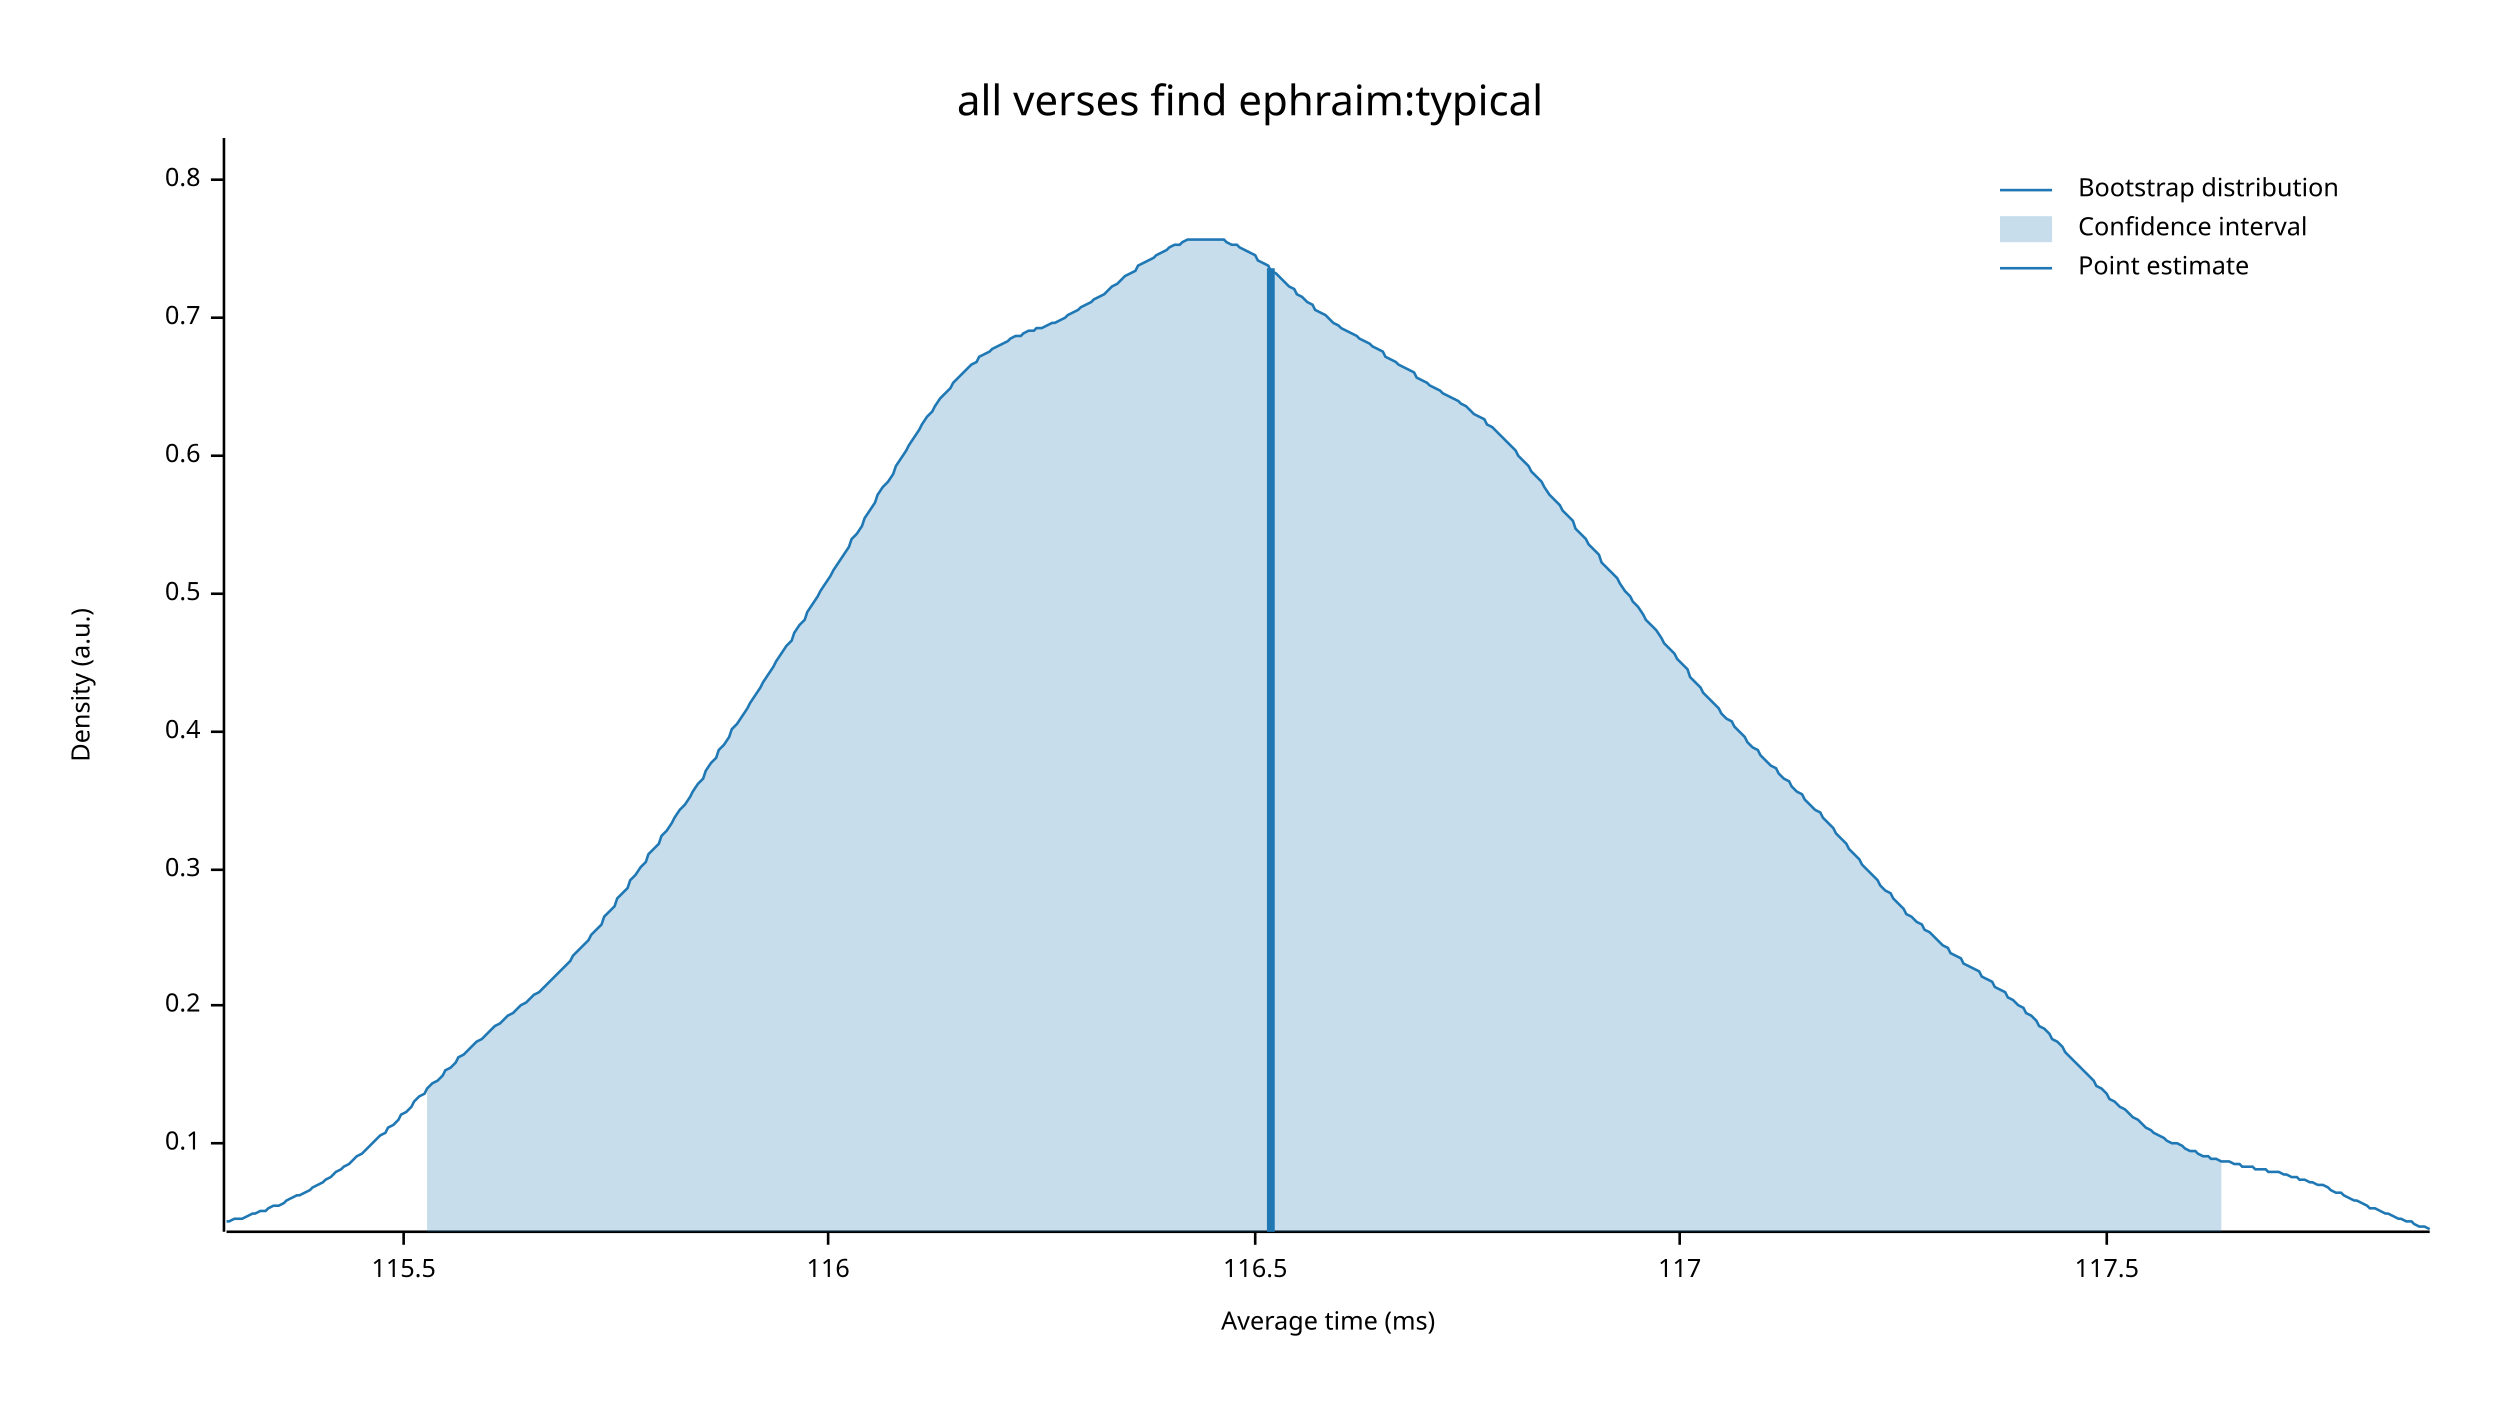
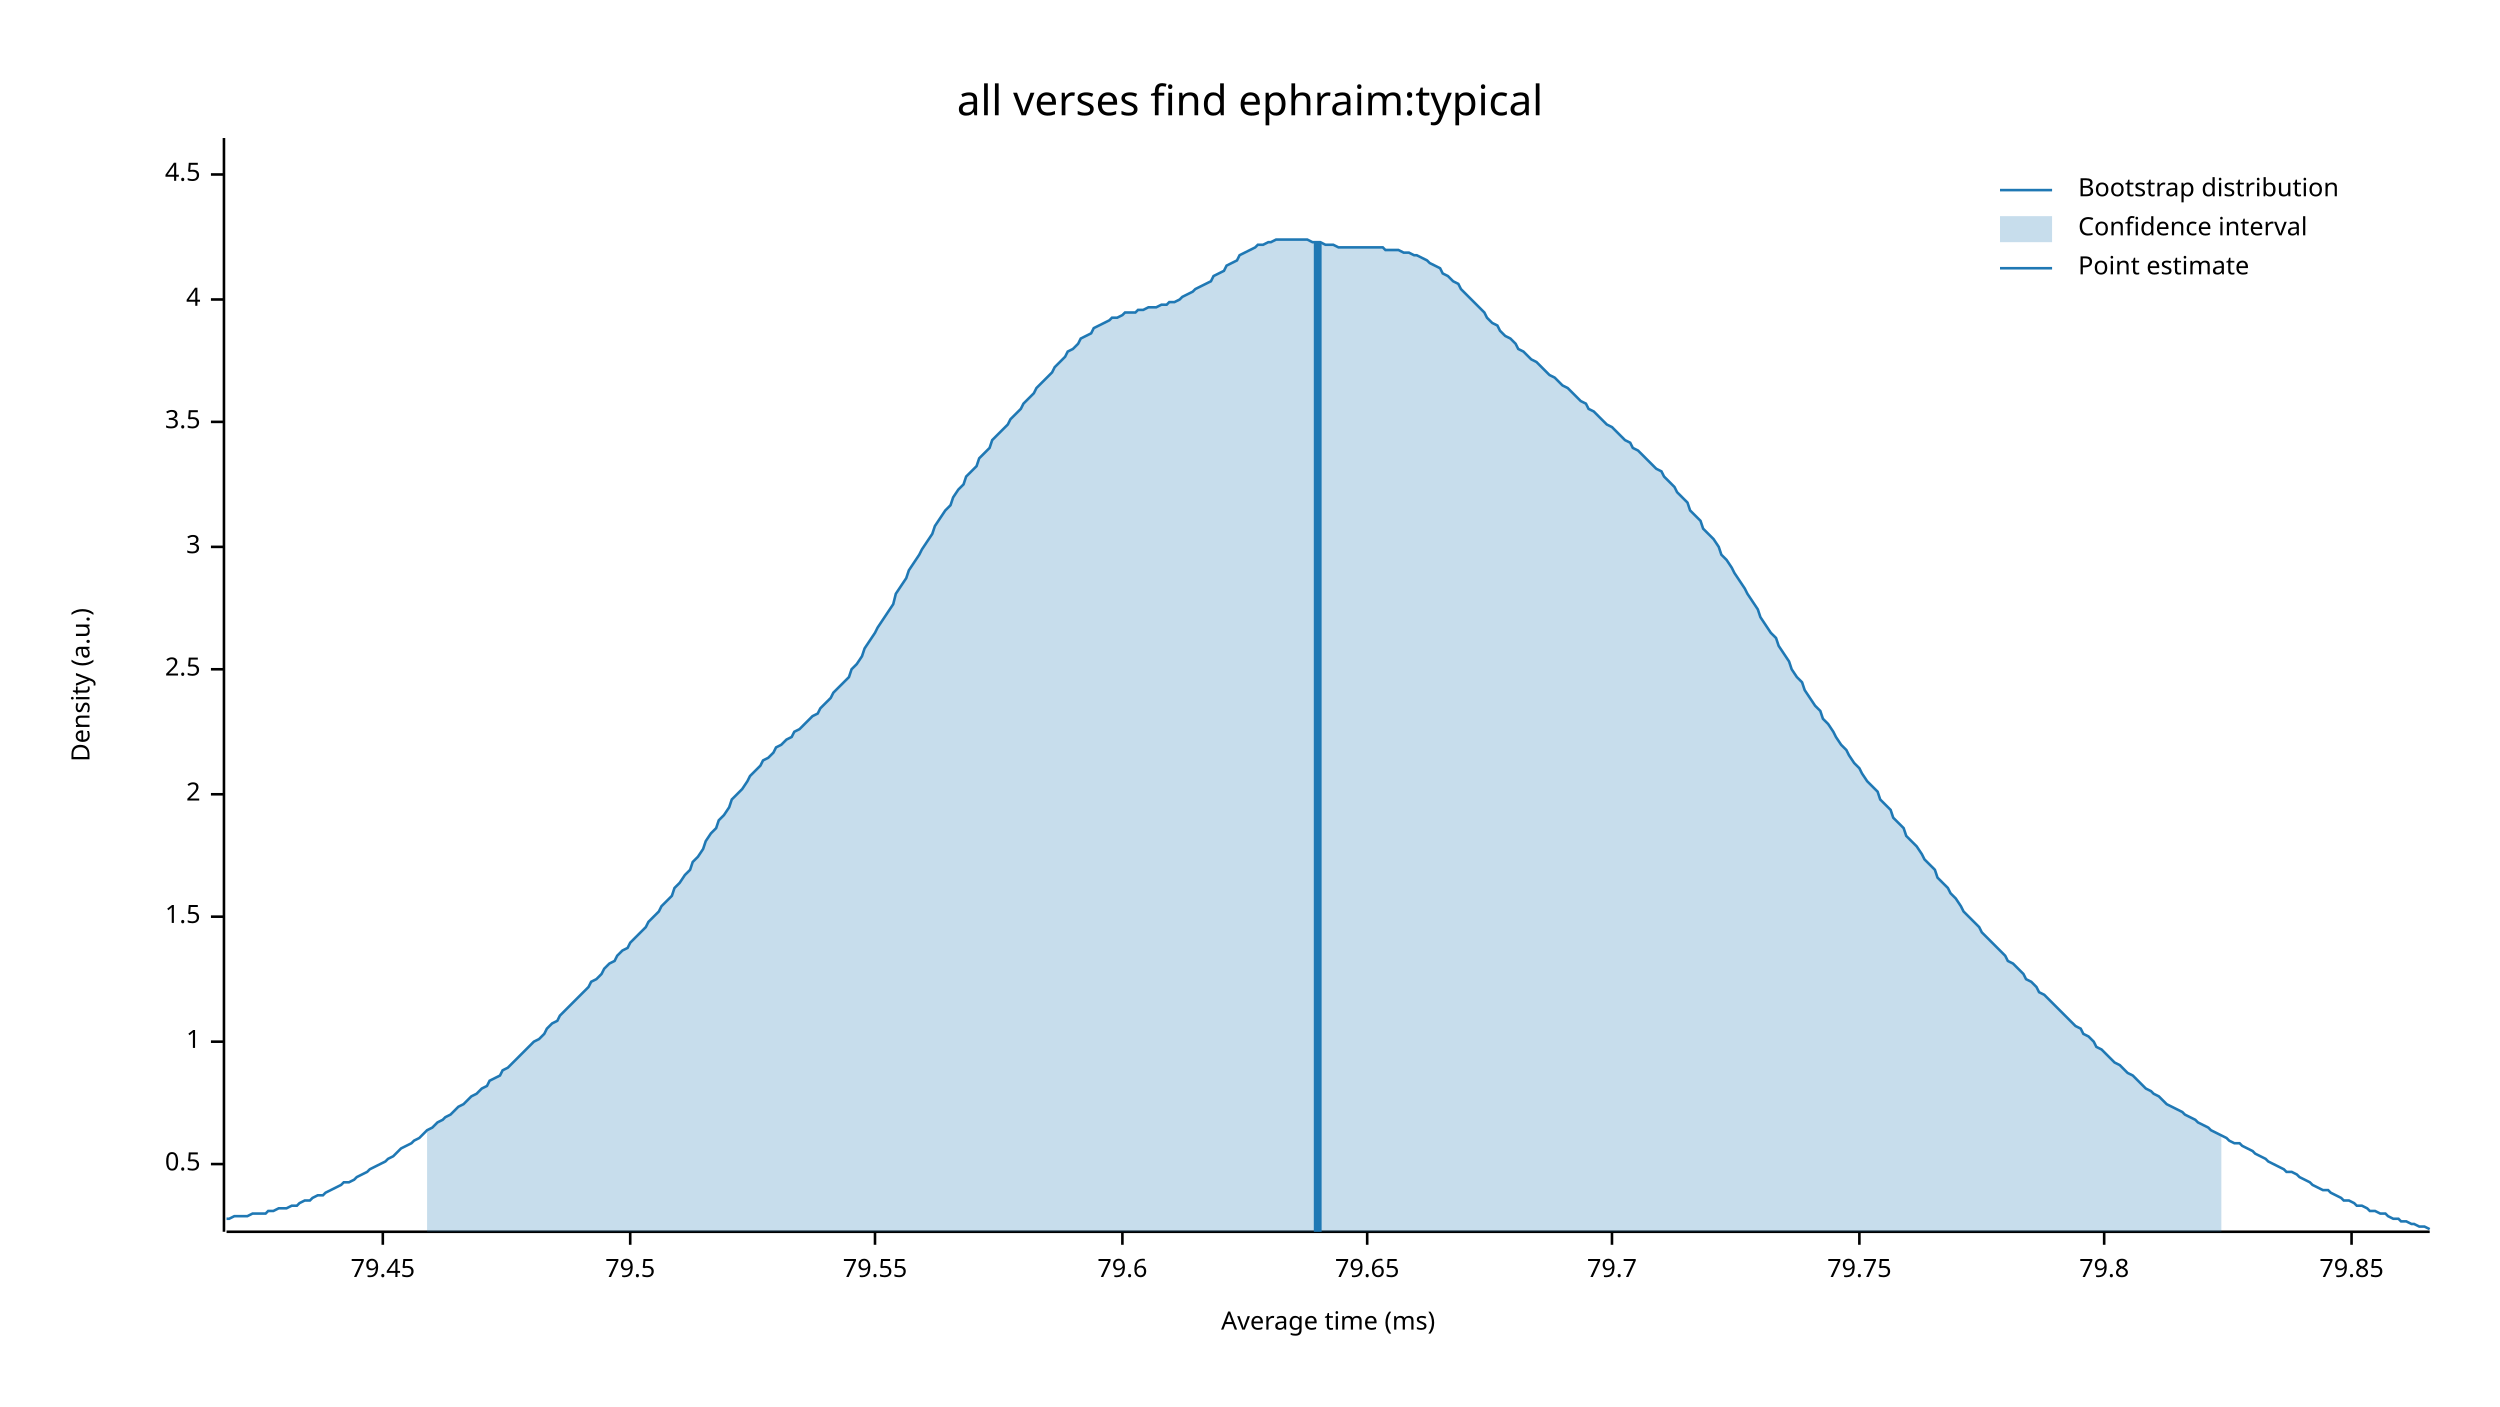
<svg xmlns="http://www.w3.org/2000/svg" width="960" height="540" viewBox="0 0 960 540">
  <text x="480" y="32" dy="0.76em" text-anchor="middle" font-family="sans-serif" font-size="16.129" opacity="1" fill="#000000">
all verses find ephraim:typical
</text>
  <text x="27" y="263" dy="0.76em" text-anchor="middle" font-family="sans-serif" font-size="9.677" opacity="1" fill="#000000" transform="rotate(270, 27, 263)">
Density (a.u.)
</text>
  <text x="510" y="513" dy="-0.5ex" text-anchor="middle" font-family="sans-serif" font-size="9.677" opacity="1" fill="#000000">
Average time (ms)
</text>
  <polyline fill="none" opacity="1" stroke="#000000" stroke-width="1" points="86,53 86,473 " />
-   <text x="77" y="439" dy="0.5ex" text-anchor="end" font-family="sans-serif" font-size="9.677" opacity="1" fill="#000000">
- 0.1
- </text>
-   <polyline fill="none" opacity="1" stroke="#000000" stroke-width="1" points="81,439 86,439 " />
-   <text x="77" y="386" dy="0.5ex" text-anchor="end" font-family="sans-serif" font-size="9.677" opacity="1" fill="#000000">
- 0.2
- </text>
-   <polyline fill="none" opacity="1" stroke="#000000" stroke-width="1" points="81,386 86,386 " />
-   <text x="77" y="334" dy="0.5ex" text-anchor="end" font-family="sans-serif" font-size="9.677" opacity="1" fill="#000000">
- 0.3
- </text>
-   <polyline fill="none" opacity="1" stroke="#000000" stroke-width="1" points="81,334 86,334 " />
-   <text x="77" y="281" dy="0.5ex" text-anchor="end" font-family="sans-serif" font-size="9.677" opacity="1" fill="#000000">
- 0.4
- </text>
-   <polyline fill="none" opacity="1" stroke="#000000" stroke-width="1" points="81,281 86,281 " />
-   <text x="77" y="228" dy="0.5ex" text-anchor="end" font-family="sans-serif" font-size="9.677" opacity="1" fill="#000000">
+   <text x="77" y="447" dy="0.5ex" text-anchor="end" font-family="sans-serif" font-size="9.677" opacity="1" fill="#000000">
0.5
</text>
-   <polyline fill="none" opacity="1" stroke="#000000" stroke-width="1" points="81,228 86,228 " />
-   <text x="77" y="175" dy="0.5ex" text-anchor="end" font-family="sans-serif" font-size="9.677" opacity="1" fill="#000000">
- 0.6
+   <polyline fill="none" opacity="1" stroke="#000000" stroke-width="1" points="81,447 86,447 " />
+   <text x="77" y="400" dy="0.5ex" text-anchor="end" font-family="sans-serif" font-size="9.677" opacity="1" fill="#000000">
+ 1
</text>
-   <polyline fill="none" opacity="1" stroke="#000000" stroke-width="1" points="81,175 86,175 " />
-   <text x="77" y="122" dy="0.5ex" text-anchor="end" font-family="sans-serif" font-size="9.677" opacity="1" fill="#000000">
- 0.7
+   <polyline fill="none" opacity="1" stroke="#000000" stroke-width="1" points="81,400 86,400 " />
+   <text x="77" y="352" dy="0.5ex" text-anchor="end" font-family="sans-serif" font-size="9.677" opacity="1" fill="#000000">
+ 1.5
</text>
-   <polyline fill="none" opacity="1" stroke="#000000" stroke-width="1" points="81,122 86,122 " />
-   <text x="77" y="69" dy="0.5ex" text-anchor="end" font-family="sans-serif" font-size="9.677" opacity="1" fill="#000000">
- 0.8
+   <polyline fill="none" opacity="1" stroke="#000000" stroke-width="1" points="81,352 86,352 " />
+   <text x="77" y="305" dy="0.5ex" text-anchor="end" font-family="sans-serif" font-size="9.677" opacity="1" fill="#000000">
+ 2
</text>
-   <polyline fill="none" opacity="1" stroke="#000000" stroke-width="1" points="81,69 86,69 " />
+   <polyline fill="none" opacity="1" stroke="#000000" stroke-width="1" points="81,305 86,305 " />
+   <text x="77" y="257" dy="0.5ex" text-anchor="end" font-family="sans-serif" font-size="9.677" opacity="1" fill="#000000">
+ 2.5
+ </text>
+   <polyline fill="none" opacity="1" stroke="#000000" stroke-width="1" points="81,257 86,257 " />
+   <text x="77" y="210" dy="0.5ex" text-anchor="end" font-family="sans-serif" font-size="9.677" opacity="1" fill="#000000">
+ 3
+ </text>
+   <polyline fill="none" opacity="1" stroke="#000000" stroke-width="1" points="81,210 86,210 " />
+   <text x="77" y="162" dy="0.5ex" text-anchor="end" font-family="sans-serif" font-size="9.677" opacity="1" fill="#000000">
+ 3.5
+ </text>
+   <polyline fill="none" opacity="1" stroke="#000000" stroke-width="1" points="81,162 86,162 " />
+   <text x="77" y="115" dy="0.5ex" text-anchor="end" font-family="sans-serif" font-size="9.677" opacity="1" fill="#000000">
+ 4
+ </text>
+   <polyline fill="none" opacity="1" stroke="#000000" stroke-width="1" points="81,115 86,115 " />
+   <text x="77" y="67" dy="0.5ex" text-anchor="end" font-family="sans-serif" font-size="9.677" opacity="1" fill="#000000">
+ 4.5
+ </text>
+   <polyline fill="none" opacity="1" stroke="#000000" stroke-width="1" points="81,67 86,67 " />
  <polyline fill="none" opacity="1" stroke="#000000" stroke-width="1" points="87,473 933,473 " />
-   <text x="155" y="483" dy="0.76em" text-anchor="middle" font-family="sans-serif" font-size="9.677" opacity="1" fill="#000000">
- 115.5
+   <text x="147" y="483" dy="0.76em" text-anchor="middle" font-family="sans-serif" font-size="9.677" opacity="1" fill="#000000">
+ 79.45
</text>
-   <polyline fill="none" opacity="1" stroke="#000000" stroke-width="1" points="155,473 155,478 " />
-   <text x="318" y="483" dy="0.76em" text-anchor="middle" font-family="sans-serif" font-size="9.677" opacity="1" fill="#000000">
- 116
+   <polyline fill="none" opacity="1" stroke="#000000" stroke-width="1" points="147,473 147,478 " />
+   <text x="242" y="483" dy="0.76em" text-anchor="middle" font-family="sans-serif" font-size="9.677" opacity="1" fill="#000000">
+ 79.5
</text>
-   <polyline fill="none" opacity="1" stroke="#000000" stroke-width="1" points="318,473 318,478 " />
-   <text x="482" y="483" dy="0.76em" text-anchor="middle" font-family="sans-serif" font-size="9.677" opacity="1" fill="#000000">
- 116.5
+   <polyline fill="none" opacity="1" stroke="#000000" stroke-width="1" points="242,473 242,478 " />
+   <text x="336" y="483" dy="0.76em" text-anchor="middle" font-family="sans-serif" font-size="9.677" opacity="1" fill="#000000">
+ 79.55
</text>
-   <polyline fill="none" opacity="1" stroke="#000000" stroke-width="1" points="482,473 482,478 " />
-   <text x="645" y="483" dy="0.76em" text-anchor="middle" font-family="sans-serif" font-size="9.677" opacity="1" fill="#000000">
- 117
+   <polyline fill="none" opacity="1" stroke="#000000" stroke-width="1" points="336,473 336,478 " />
+   <text x="431" y="483" dy="0.76em" text-anchor="middle" font-family="sans-serif" font-size="9.677" opacity="1" fill="#000000">
+ 79.6
</text>
-   <polyline fill="none" opacity="1" stroke="#000000" stroke-width="1" points="645,473 645,478 " />
-   <text x="809" y="483" dy="0.76em" text-anchor="middle" font-family="sans-serif" font-size="9.677" opacity="1" fill="#000000">
- 117.5
+   <polyline fill="none" opacity="1" stroke="#000000" stroke-width="1" points="431,473 431,478 " />
+   <text x="525" y="483" dy="0.76em" text-anchor="middle" font-family="sans-serif" font-size="9.677" opacity="1" fill="#000000">
+ 79.65
</text>
-   <polyline fill="none" opacity="1" stroke="#000000" stroke-width="1" points="809,473 809,478 " />
-   <polyline fill="none" opacity="1" stroke="#1F78B4" stroke-width="1" points="87,469 88,469 90,468 92,468 93,468 95,467 97,466 98,466 100,465 102,465 103,464 105,463 107,463 109,462 110,461 112,460 114,459 115,459 117,458 119,457 120,456 122,455 124,454 125,453 127,452 129,450 131,449 132,448 134,447 136,445 137,444 139,443 141,441 142,440 144,438 146,436 148,435 149,433 151,432 153,430 154,428 156,427 158,425 159,423 161,421 163,420 164,418 166,416 168,415 170,413 171,411 173,410 175,408 176,406 178,405 180,403 181,402 183,400 185,399 187,397 188,396 190,394 192,393 193,392 195,390 197,389 198,388 200,386 202,385 203,384 205,382 207,381 209,379 210,378 212,376 214,374 215,373 217,371 219,369 220,367 222,365 224,363 226,361 227,359 229,357 231,355 232,352 234,350 236,348 237,345 239,343 241,341 242,338 244,336 246,333 248,331 249,328 251,326 253,324 254,321 256,319 258,316 259,314 261,311 263,309 265,306 266,304 268,301 270,299 271,296 273,293 275,291 276,288 278,286 280,283 281,280 283,278 285,275 287,272 288,270 290,267 292,264 293,262 295,259 297,256 298,254 300,251 302,248 304,246 305,243 307,240 309,238 310,235 312,232 314,229 315,227 317,224 319,221 320,219 322,216 324,213 326,210 327,207 329,205 331,202 332,199 334,196 336,193 337,190 339,187 341,185 343,182 344,179 346,176 348,173 349,171 351,168 353,165 354,163 356,160 358,158 359,156 361,153 363,151 365,149 366,147 368,145 370,143 371,142 373,140 375,139 376,137 378,136 380,135 381,134 383,133 385,132 387,131 388,130 390,129 392,129 393,128 395,127 397,127 398,126 400,126 402,125 404,124 405,124 407,123 409,122 410,121 412,120 414,119 415,118 417,117 419,116 420,115 422,114 424,113 426,111 427,110 429,109 431,107 432,106 434,105 436,104 437,102 439,101 441,100 443,99 444,98 446,97 448,96 449,95 451,94 453,94 454,93 456,92 458,92 459,92 461,92 463,92 465,92 466,92 468,92 470,92 471,93 473,94 475,94 476,95 478,96 480,97 482,98 483,100 485,101 487,102 488,104 490,105 492,107 493,108 495,110 497,111 498,113 500,114 502,116 504,117 505,119 507,120 509,121 510,122 512,124 514,125 515,126 517,127 519,128 521,129 522,130 524,131 526,132 527,133 529,134 531,135 532,137 534,138 536,139 537,140 539,141 541,142 543,143 544,145 546,146 548,147 549,148 551,149 553,150 554,151 556,152 558,153 560,154 561,155 563,156 565,158 566,159 568,160 570,161 571,163 573,164 575,166 576,167 578,169 580,171 582,173 583,175 585,177 587,179 588,181 590,183 592,185 593,187 595,190 597,192 599,194 600,196 602,198 604,200 605,203 607,205 609,207 610,209 612,211 614,213 615,216 617,218 619,220 621,222 622,224 624,227 626,229 627,231 629,233 631,236 632,238 634,240 636,242 638,245 639,247 641,249 643,251 644,253 646,255 648,257 649,260 651,262 653,264 654,266 656,268 658,270 660,272 661,274 663,276 665,277 666,279 668,281 670,283 671,285 673,287 675,288 676,290 678,292 680,294 682,295 683,297 685,299 687,300 688,302 690,304 692,305 693,307 695,309 697,311 699,312 700,314 702,316 704,318 705,320 707,322 709,324 710,326 712,328 714,330 715,332 717,334 719,336 721,338 722,340 724,342 726,343 727,345 729,347 731,349 732,351 734,352 736,354 738,355 739,357 741,358 743,360 744,361 746,363 748,364 749,366 751,367 753,368 754,370 756,371 758,372 760,373 761,375 763,376 765,377 766,379 768,380 770,381 771,383 773,384 775,386 777,387 778,389 780,390 782,392 783,394 785,395 787,397 788,399 790,400 792,402 793,404 795,406 797,408 799,410 800,411 802,413 804,415 805,417 807,418 809,420 810,422 812,423 814,425 816,426 817,427 819,429 821,430 822,431 824,433 826,434 827,435 829,436 831,437 832,438 834,439 836,439 838,440 839,441 841,442 843,442 844,443 846,444 848,444 849,445 851,445 853,446 855,446 856,446 858,447 860,447 861,448 863,448 865,448 866,449 868,449 870,449 871,450 873,450 875,450 877,451 878,451 880,452 882,452 883,453 885,453 887,454 888,454 890,455 892,455 894,456 895,457 897,458 899,458 900,459 902,460 904,461 905,461 907,462 909,463 910,464 912,464 914,465 916,466 917,466 919,467 921,468 922,468 924,469 926,469 927,470 929,471 931,471 933,472 " />
-   <polygon opacity="0.25" fill="#1F78B4" points="164,418 166,416 168,415 170,413 171,411 173,410 175,408 176,406 178,405 180,403 181,402 183,400 185,399 187,397 188,396 190,394 192,393 193,392 195,390 197,389 198,388 200,386 202,385 203,384 205,382 207,381 209,379 210,378 212,376 214,374 215,373 217,371 219,369 220,367 222,365 224,363 226,361 227,359 229,357 231,355 232,352 234,350 236,348 237,345 239,343 241,341 242,338 244,336 246,333 248,331 249,328 251,326 253,324 254,321 256,319 258,316 259,314 261,311 263,309 265,306 266,304 268,301 270,299 271,296 273,293 275,291 276,288 278,286 280,283 281,280 283,278 285,275 287,272 288,270 290,267 292,264 293,262 295,259 297,256 298,254 300,251 302,248 304,246 305,243 307,240 309,238 310,235 312,232 314,229 315,227 317,224 319,221 320,219 322,216 324,213 326,210 327,207 329,205 331,202 332,199 334,196 336,193 337,190 339,187 341,185 343,182 344,179 346,176 348,173 349,171 351,168 353,165 354,163 356,160 358,158 359,156 361,153 363,151 365,149 366,147 368,145 370,143 371,142 373,140 375,139 376,137 378,136 380,135 381,134 383,133 385,132 387,131 388,130 390,129 392,129 393,128 395,127 397,127 398,126 400,126 402,125 404,124 405,124 407,123 409,122 410,121 412,120 414,119 415,118 417,117 419,116 420,115 422,114 424,113 426,111 427,110 429,109 431,107 432,106 434,105 436,104 437,102 439,101 441,100 443,99 444,98 446,97 448,96 449,95 451,94 453,94 454,93 456,92 458,92 459,92 461,92 463,92 465,92 466,92 468,92 470,92 471,93 473,94 475,94 476,95 478,96 480,97 482,98 483,100 485,101 487,102 488,104 490,105 492,107 493,108 495,110 497,111 498,113 500,114 502,116 504,117 505,119 507,120 509,121 510,122 512,124 514,125 515,126 517,127 519,128 521,129 522,130 524,131 526,132 527,133 529,134 531,135 532,137 534,138 536,139 537,140 539,141 541,142 543,143 544,145 546,146 548,147 549,148 551,149 553,150 554,151 556,152 558,153 560,154 561,155 563,156 565,158 566,159 568,160 570,161 571,163 573,164 575,166 576,167 578,169 580,171 582,173 583,175 585,177 587,179 588,181 590,183 592,185 593,187 595,190 597,192 599,194 600,196 602,198 604,200 605,203 607,205 609,207 610,209 612,211 614,213 615,216 617,218 619,220 621,222 622,224 624,227 626,229 627,231 629,233 631,236 632,238 634,240 636,242 638,245 639,247 641,249 643,251 644,253 646,255 648,257 649,260 651,262 653,264 654,266 656,268 658,270 660,272 661,274 663,276 665,277 666,279 668,281 670,283 671,285 673,287 675,288 676,290 678,292 680,294 682,295 683,297 685,299 687,300 688,302 690,304 692,305 693,307 695,309 697,311 699,312 700,314 702,316 704,318 705,320 707,322 709,324 710,326 712,328 714,330 715,332 717,334 719,336 721,338 722,340 724,342 726,343 727,345 729,347 731,349 732,351 734,352 736,354 738,355 739,357 741,358 743,360 744,361 746,363 748,364 749,366 751,367 753,368 754,370 756,371 758,372 760,373 761,375 763,376 765,377 766,379 768,380 770,381 771,383 773,384 775,386 777,387 778,389 780,390 782,392 783,394 785,395 787,397 788,399 790,400 792,402 793,404 795,406 797,408 799,410 800,411 802,413 804,415 805,417 807,418 809,420 810,422 812,423 814,425 816,426 817,427 819,429 821,430 822,431 824,433 826,434 827,435 829,436 831,437 832,438 834,439 836,439 838,440 839,441 841,442 843,442 844,443 846,444 848,444 849,445 851,445 853,446 853,473 164,473 " />
-   <polyline fill="none" opacity="1" stroke="#1F78B4" stroke-width="3" points="488,473 488,103 " />
+   <polyline fill="none" opacity="1" stroke="#000000" stroke-width="1" points="525,473 525,478 " />
+   <text x="619" y="483" dy="0.76em" text-anchor="middle" font-family="sans-serif" font-size="9.677" opacity="1" fill="#000000">
+ 79.7
+ </text>
+   <polyline fill="none" opacity="1" stroke="#000000" stroke-width="1" points="619,473 619,478 " />
+   <text x="714" y="483" dy="0.76em" text-anchor="middle" font-family="sans-serif" font-size="9.677" opacity="1" fill="#000000">
+ 79.75
+ </text>
+   <polyline fill="none" opacity="1" stroke="#000000" stroke-width="1" points="714,473 714,478 " />
+   <text x="808" y="483" dy="0.76em" text-anchor="middle" font-family="sans-serif" font-size="9.677" opacity="1" fill="#000000">
+ 79.8
+ </text>
+   <polyline fill="none" opacity="1" stroke="#000000" stroke-width="1" points="808,473 808,478 " />
+   <text x="903" y="483" dy="0.76em" text-anchor="middle" font-family="sans-serif" font-size="9.677" opacity="1" fill="#000000">
+ 79.85
+ </text>
+   <polyline fill="none" opacity="1" stroke="#000000" stroke-width="1" points="903,473 903,478 " />
+   <polyline fill="none" opacity="1" stroke="#1F78B4" stroke-width="1" points="87,468 88,468 90,467 92,467 93,467 95,467 97,466 98,466 100,466 102,466 103,465 105,465 107,464 109,464 110,464 112,463 114,463 115,462 117,461 119,461 120,460 122,459 124,459 125,458 127,457 129,456 131,455 132,454 134,454 136,453 137,452 139,451 141,450 142,449 144,448 146,447 148,446 149,445 151,444 153,442 154,441 156,440 158,439 159,438 161,437 163,435 164,434 166,433 168,431 170,430 171,429 173,428 175,426 176,425 178,424 180,422 181,421 183,420 185,418 187,417 188,415 190,414 192,413 193,411 195,410 197,408 198,407 200,405 202,403 203,402 205,400 207,399 209,397 210,395 212,393 214,392 215,390 217,388 219,386 220,385 222,383 224,381 226,379 227,377 229,376 231,374 232,372 234,370 236,369 237,367 239,365 241,364 242,362 244,360 246,358 248,356 249,354 251,352 253,350 254,348 256,346 258,344 259,341 261,339 263,336 265,334 266,331 268,329 270,326 271,323 273,320 275,318 276,315 278,313 280,310 281,307 283,305 285,303 287,300 288,298 290,296 292,294 293,292 295,291 297,289 298,287 300,286 302,284 304,283 305,281 307,280 309,278 310,277 312,275 314,274 315,272 317,270 319,268 320,266 322,264 324,262 326,260 327,257 329,255 331,252 332,249 334,246 336,243 337,241 339,238 341,235 343,232 344,228 346,225 348,222 349,219 351,216 353,213 354,211 356,208 358,205 359,202 361,199 363,196 365,194 366,191 368,188 370,186 371,183 373,181 375,179 376,176 378,174 380,172 381,169 383,167 385,165 387,163 388,161 390,159 392,157 393,155 395,153 397,151 398,149 400,147 402,145 404,143 405,141 407,139 409,137 410,135 412,134 414,132 415,130 417,129 419,128 420,126 422,125 424,124 426,123 427,122 429,122 431,121 432,120 434,120 436,120 437,119 439,119 441,118 443,118 444,118 446,117 448,117 449,116 451,116 453,115 454,114 456,113 458,112 459,111 461,110 463,109 465,108 466,106 468,105 470,104 471,102 473,101 475,100 476,98 478,97 480,96 482,95 483,94 485,94 487,93 488,93 490,92 492,92 493,92 495,92 497,92 498,92 500,92 502,92 504,93 505,93 507,93 509,94 510,94 512,94 514,95 515,95 517,95 519,95 521,95 522,95 524,95 526,95 527,95 529,95 531,95 532,96 534,96 536,96 537,96 539,97 541,97 543,98 544,98 546,99 548,100 549,101 551,102 553,103 554,105 556,106 558,108 560,109 561,111 563,113 565,115 566,116 568,118 570,120 571,122 573,124 575,125 576,127 578,129 580,130 582,132 583,134 585,135 587,137 588,138 590,139 592,141 593,142 595,144 597,145 599,147 600,148 602,149 604,151 605,152 607,154 609,155 610,157 612,158 614,160 615,161 617,163 619,164 621,166 622,167 624,169 626,170 627,172 629,173 631,175 632,176 634,178 636,180 638,181 639,183 641,185 643,187 644,189 646,191 648,193 649,196 651,198 653,200 654,203 656,205 658,207 660,210 661,213 663,215 665,218 666,220 668,223 670,226 671,228 673,231 675,234 676,237 678,240 680,243 682,245 683,248 685,251 687,254 688,257 690,260 692,262 693,265 695,268 697,271 699,273 700,276 702,278 704,281 705,283 707,286 709,288 710,290 712,293 714,295 715,297 717,300 719,302 721,304 722,307 724,309 726,311 727,314 729,316 731,318 732,321 734,323 736,325 738,328 739,330 741,332 743,334 744,337 746,339 748,341 749,343 751,345 753,348 754,350 756,352 758,354 760,356 761,358 763,360 765,362 766,363 768,365 770,367 771,369 773,370 775,372 777,374 778,376 780,377 782,379 783,381 785,382 787,384 788,385 790,387 792,389 793,390 795,392 797,394 799,395 800,397 802,398 804,400 805,402 807,403 809,405 810,406 812,408 814,409 816,411 817,412 819,413 821,415 822,416 824,418 826,419 827,420 829,421 831,423 832,424 834,425 836,426 838,427 839,428 841,429 843,430 844,431 846,432 848,433 849,434 851,435 853,436 855,437 856,438 858,439 860,439 861,440 863,441 865,442 866,443 868,444 870,445 871,446 873,447 875,448 877,449 878,450 880,450 882,451 883,452 885,453 887,454 888,455 890,456 892,457 894,457 895,458 897,459 899,460 900,461 902,461 904,462 905,463 907,463 909,464 910,465 912,465 914,466 916,466 917,467 919,468 921,468 922,469 924,469 926,470 927,470 929,471 931,471 933,472 " />
+   <polygon opacity="0.25" fill="#1F78B4" points="164,434 166,433 168,431 170,430 171,429 173,428 175,426 176,425 178,424 180,422 181,421 183,420 185,418 187,417 188,415 190,414 192,413 193,411 195,410 197,408 198,407 200,405 202,403 203,402 205,400 207,399 209,397 210,395 212,393 214,392 215,390 217,388 219,386 220,385 222,383 224,381 226,379 227,377 229,376 231,374 232,372 234,370 236,369 237,367 239,365 241,364 242,362 244,360 246,358 248,356 249,354 251,352 253,350 254,348 256,346 258,344 259,341 261,339 263,336 265,334 266,331 268,329 270,326 271,323 273,320 275,318 276,315 278,313 280,310 281,307 283,305 285,303 287,300 288,298 290,296 292,294 293,292 295,291 297,289 298,287 300,286 302,284 304,283 305,281 307,280 309,278 310,277 312,275 314,274 315,272 317,270 319,268 320,266 322,264 324,262 326,260 327,257 329,255 331,252 332,249 334,246 336,243 337,241 339,238 341,235 343,232 344,228 346,225 348,222 349,219 351,216 353,213 354,211 356,208 358,205 359,202 361,199 363,196 365,194 366,191 368,188 370,186 371,183 373,181 375,179 376,176 378,174 380,172 381,169 383,167 385,165 387,163 388,161 390,159 392,157 393,155 395,153 397,151 398,149 400,147 402,145 404,143 405,141 407,139 409,137 410,135 412,134 414,132 415,130 417,129 419,128 420,126 422,125 424,124 426,123 427,122 429,122 431,121 432,120 434,120 436,120 437,119 439,119 441,118 443,118 444,118 446,117 448,117 449,116 451,116 453,115 454,114 456,113 458,112 459,111 461,110 463,109 465,108 466,106 468,105 470,104 471,102 473,101 475,100 476,98 478,97 480,96 482,95 483,94 485,94 487,93 488,93 490,92 492,92 493,92 495,92 497,92 498,92 500,92 502,92 504,93 505,93 507,93 509,94 510,94 512,94 514,95 515,95 517,95 519,95 521,95 522,95 524,95 526,95 527,95 529,95 531,95 532,96 534,96 536,96 537,96 539,97 541,97 543,98 544,98 546,99 548,100 549,101 551,102 553,103 554,105 556,106 558,108 560,109 561,111 563,113 565,115 566,116 568,118 570,120 571,122 573,124 575,125 576,127 578,129 580,130 582,132 583,134 585,135 587,137 588,138 590,139 592,141 593,142 595,144 597,145 599,147 600,148 602,149 604,151 605,152 607,154 609,155 610,157 612,158 614,160 615,161 617,163 619,164 621,166 622,167 624,169 626,170 627,172 629,173 631,175 632,176 634,178 636,180 638,181 639,183 641,185 643,187 644,189 646,191 648,193 649,196 651,198 653,200 654,203 656,205 658,207 660,210 661,213 663,215 665,218 666,220 668,223 670,226 671,228 673,231 675,234 676,237 678,240 680,243 682,245 683,248 685,251 687,254 688,257 690,260 692,262 693,265 695,268 697,271 699,273 700,276 702,278 704,281 705,283 707,286 709,288 710,290 712,293 714,295 715,297 717,300 719,302 721,304 722,307 724,309 726,311 727,314 729,316 731,318 732,321 734,323 736,325 738,328 739,330 741,332 743,334 744,337 746,339 748,341 749,343 751,345 753,348 754,350 756,352 758,354 760,356 761,358 763,360 765,362 766,363 768,365 770,367 771,369 773,370 775,372 777,374 778,376 780,377 782,379 783,381 785,382 787,384 788,385 790,387 792,389 793,390 795,392 797,394 799,395 800,397 802,398 804,400 805,402 807,403 809,405 810,406 812,408 814,409 816,411 817,412 819,413 821,415 822,416 824,418 826,419 827,420 829,421 831,423 832,424 834,425 836,426 838,427 839,428 841,429 843,430 844,431 846,432 848,433 849,434 851,435 853,436 853,473 164,473 " />
+   <polyline fill="none" opacity="1" stroke="#1F78B4" stroke-width="3" points="506,473 506,93 " />
  <text x="798" y="68" dy="0.76em" text-anchor="start" font-family="sans-serif" font-size="9.677" opacity="1" fill="#000000">
Bootstrap distribution
</text>
  <text x="798" y="83" dy="0.76em" text-anchor="start" font-family="sans-serif" font-size="9.677" opacity="1" fill="#000000">
Confidence interval
</text>
  <text x="798" y="98" dy="0.76em" text-anchor="start" font-family="sans-serif" font-size="9.677" opacity="1" fill="#000000">
Point estimate
</text>
  <polyline fill="none" opacity="1" stroke="#1F78B4" stroke-width="1" points="768,73 788,73 " />
  <rect x="768" y="83" width="20" height="10" opacity="0.25" fill="#1F78B4" stroke="none" />
  <polyline fill="none" opacity="1" stroke="#1F78B4" stroke-width="1" points="768,103 788,103 " />
</svg>
